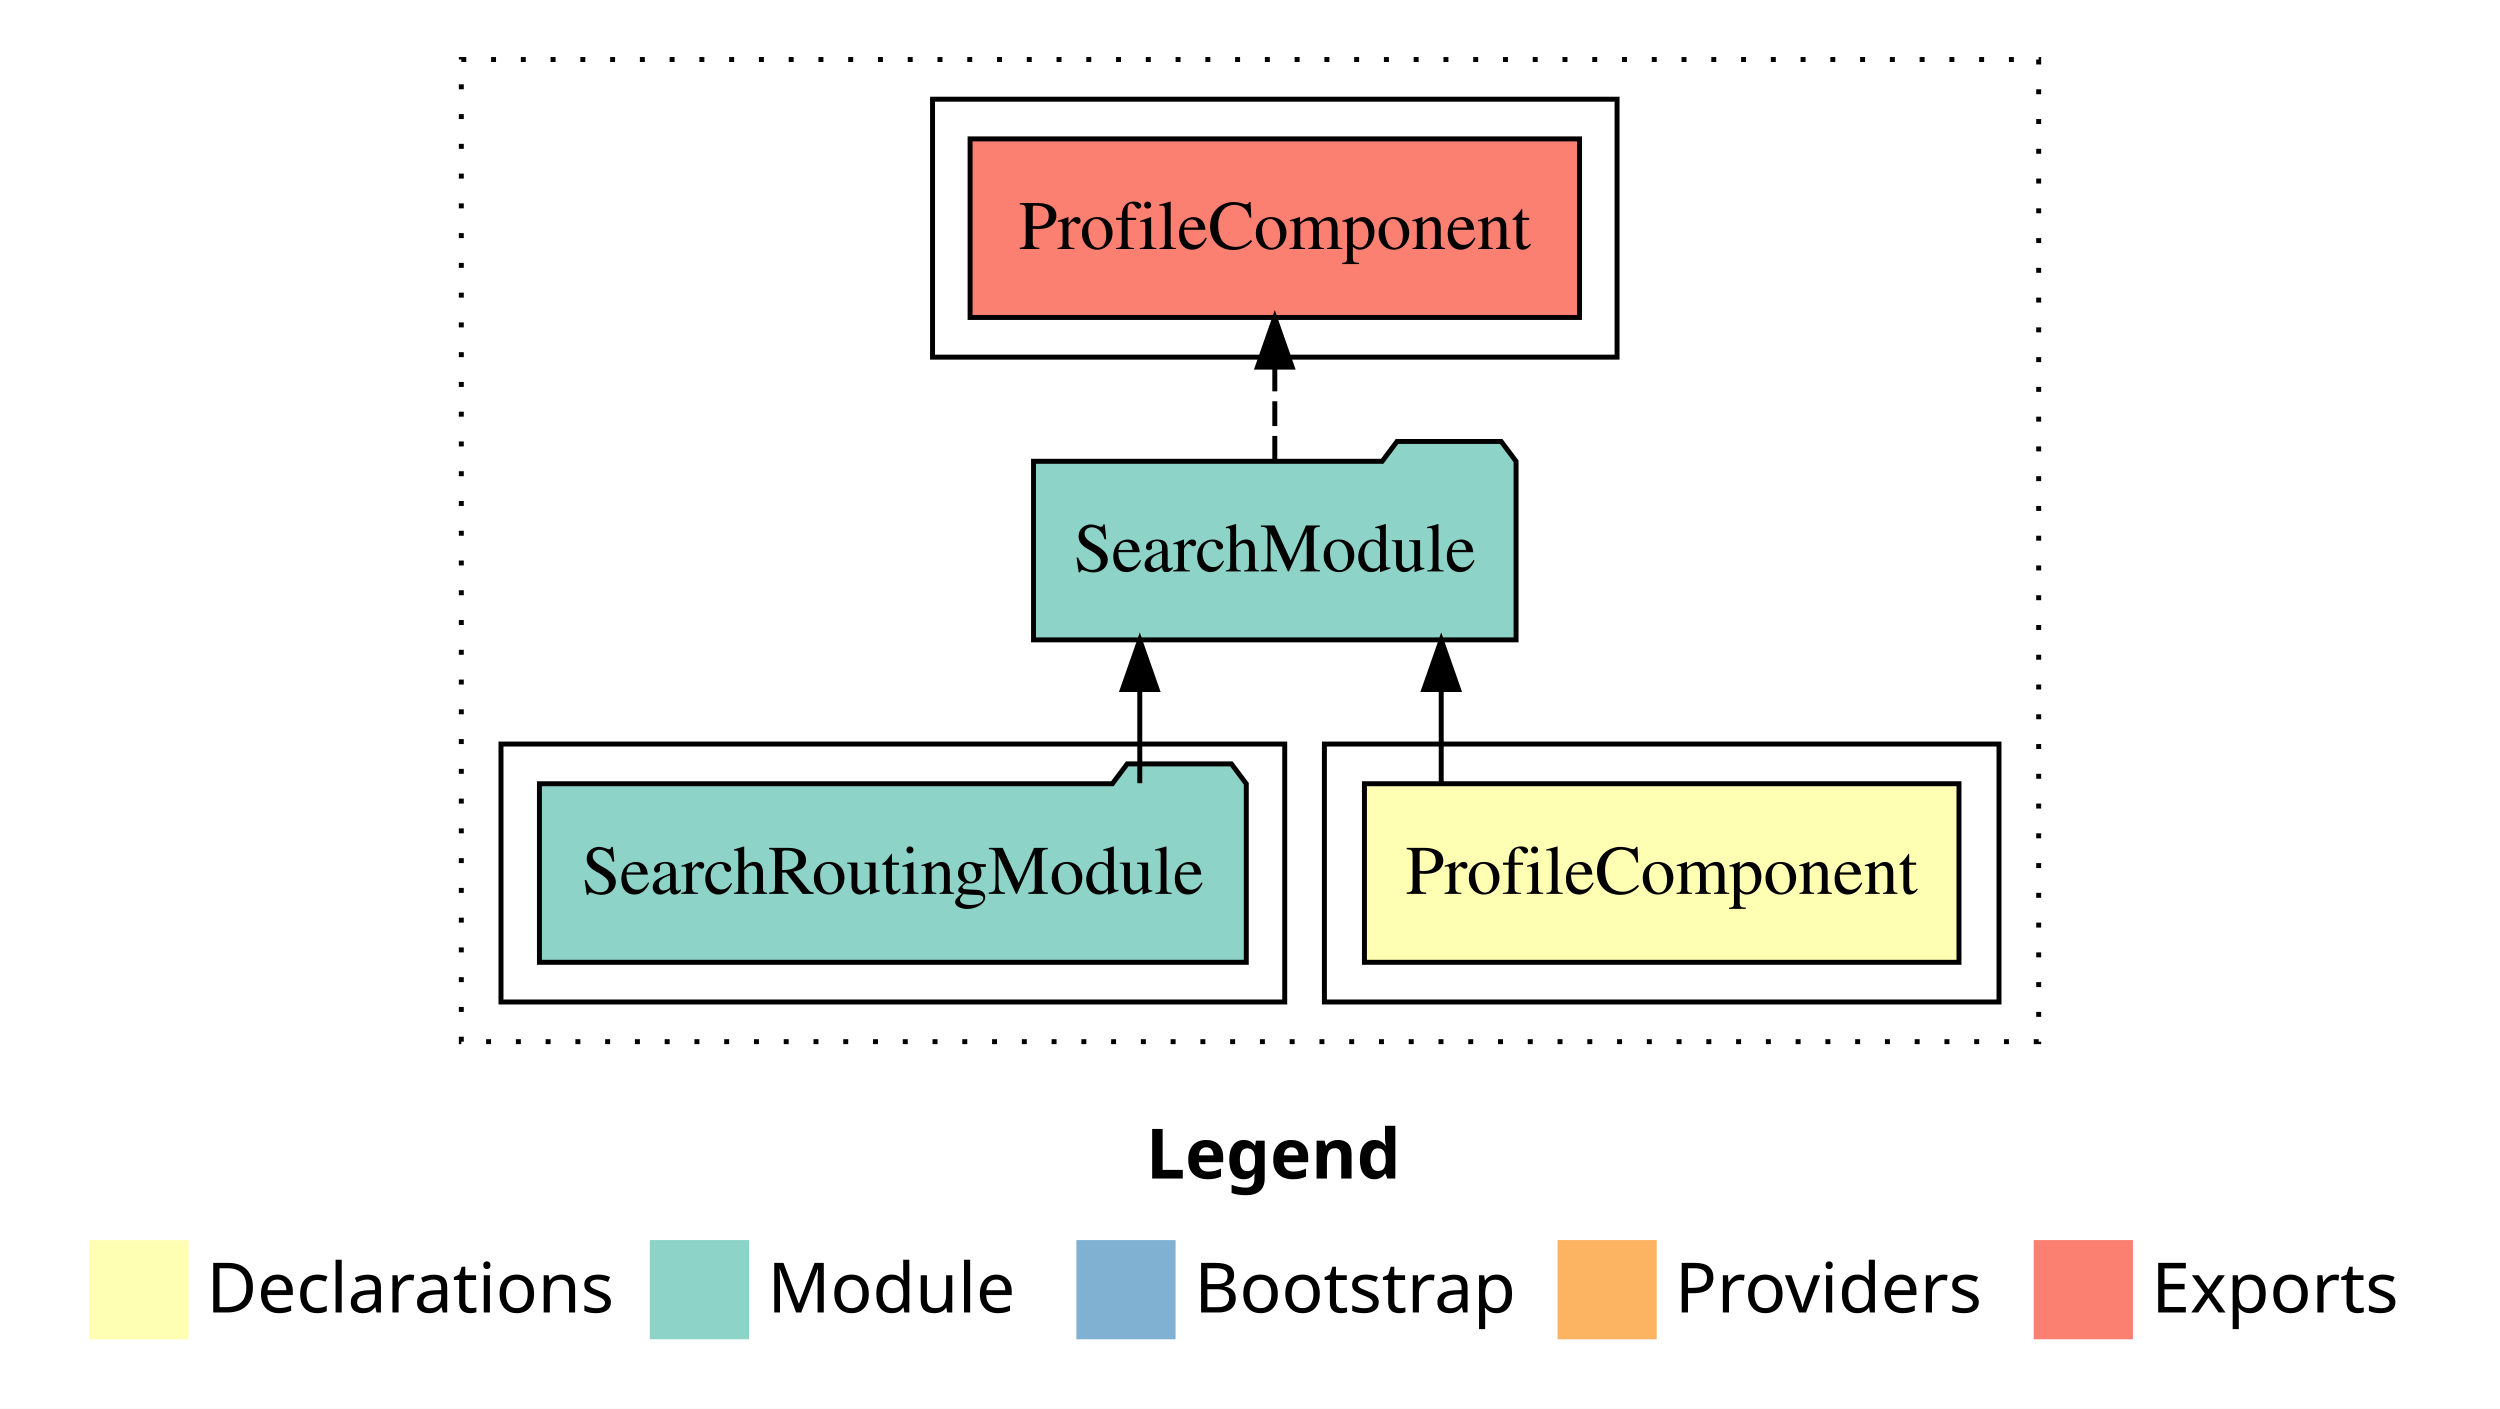
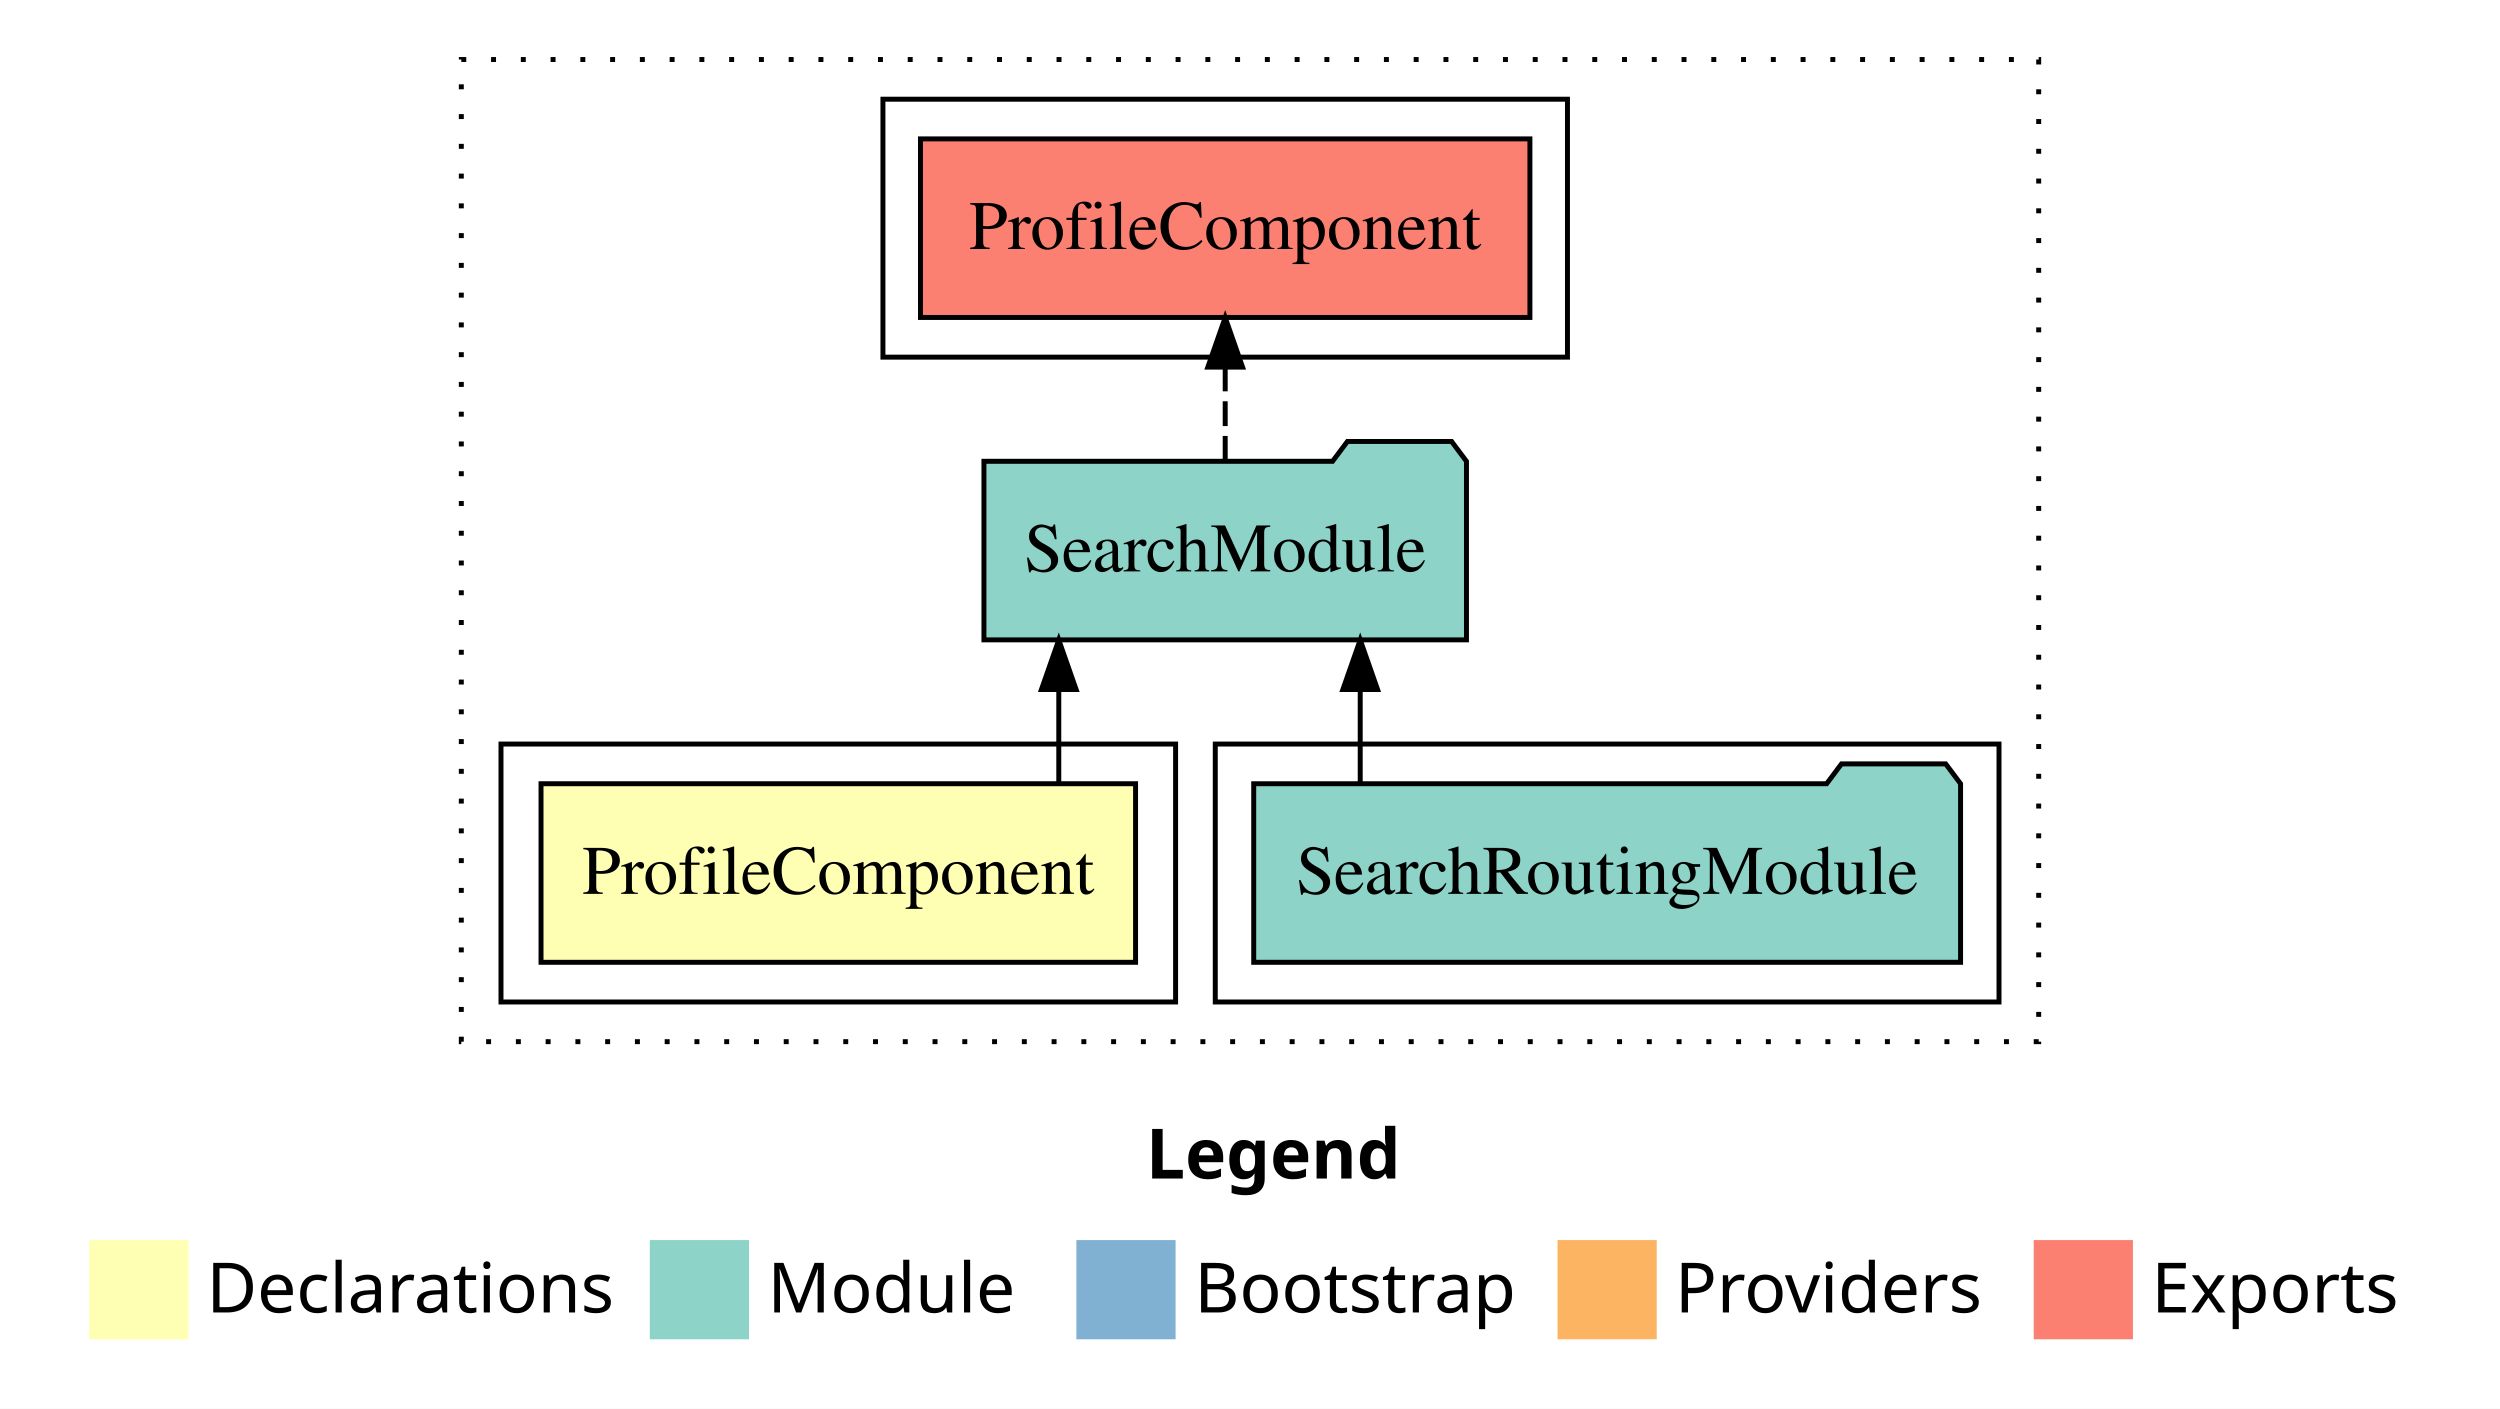
<svg xmlns="http://www.w3.org/2000/svg" width="504pt" height="284pt" viewBox="0.00 0.00 504.00 284.00">
  <g id="graph0" class="graph" transform="scale(1 1) rotate(0) translate(4 280)">
    <polygon fill="white" stroke="transparent" points="-4,4 -4,-280 500,-280 500,4 -4,4" />
    <text text-anchor="start" x="227.01" y="-42.4" font-family="sans-serif" font-weight="bold" font-size="14.00">Legend</text>
    <polygon fill="#ffffb3" stroke="transparent" points="14,-10 14,-30 34,-30 34,-10 14,-10" />
    <text text-anchor="start" x="37.63" y="-15.4" font-family="sans-serif" font-size="14.00">  Declarations</text>
    <polygon fill="#8dd3c7" stroke="transparent" points="127,-10 127,-30 147,-30 147,-10 127,-10" />
    <text text-anchor="start" x="150.73" y="-15.4" font-family="sans-serif" font-size="14.00">  Module</text>
    <polygon fill="#80b1d3" stroke="transparent" points="213,-10 213,-30 233,-30 233,-10 213,-10" />
    <text text-anchor="start" x="236.78" y="-15.4" font-family="sans-serif" font-size="14.00">  Bootstrap</text>
    <polygon fill="#fdb462" stroke="transparent" points="310,-10 310,-30 330,-30 330,-10 310,-10" />
    <text text-anchor="start" x="333.67" y="-15.4" font-family="sans-serif" font-size="14.00">  Providers</text>
    <polygon fill="#fb8072" stroke="transparent" points="406,-10 406,-30 426,-30 426,-10 406,-10" />
    <text text-anchor="start" x="429.73" y="-15.4" font-family="sans-serif" font-size="14.00">  Exports</text>
    <g id="clust1" class="cluster">
      <polygon fill="none" stroke="black" stroke-dasharray="1,5" points="89,-70 89,-268 407,-268 407,-70 89,-70" />
    </g>
+     <g id="clust4" class="cluster">
+       <polygon fill="none" stroke="black" points="241,-78 241,-130 399,-130 399,-78 241,-78" />
+     </g>
    <g id="clust2" class="cluster">
-       <polygon fill="none" stroke="black" points="263,-78 263,-130 399,-130 399,-78 263,-78" />
-     </g>
-     <g id="clust4" class="cluster">
-       <polygon fill="none" stroke="black" points="97,-78 97,-130 255,-130 255,-78 97,-78" />
+       <polygon fill="none" stroke="black" points="97,-78 97,-130 233,-130 233,-78 97,-78" />
    </g>
    <g id="clust5" class="cluster">
-       <polygon fill="none" stroke="black" points="184,-208 184,-260 322,-260 322,-208 184,-208" />
+       <polygon fill="none" stroke="black" points="174,-208 174,-260 312,-260 312,-208 174,-208" />
    </g>
    <g id="node1" class="node">
-       <polygon fill="#ffffb3" stroke="black" points="390.93,-122 271.07,-122 271.07,-86 390.93,-86 390.93,-122" />
-       <text text-anchor="middle" x="331" y="-99.8" font-family="Times,serif" font-size="14.00">ProfileComponent</text>
+       <polygon fill="#ffffb3" stroke="black" points="224.93,-122 105.07,-122 105.07,-86 224.93,-86 224.93,-122" />
+       <text text-anchor="middle" x="165" y="-99.8" font-family="Times,serif" font-size="14.00">ProfileComponent</text>
    </g>
    <g id="node2" class="node">
-       <polygon fill="#8dd3c7" stroke="black" points="301.64,-187 298.64,-191 277.64,-191 274.64,-187 204.36,-187 204.36,-151 301.64,-151 301.64,-187" />
-       <text text-anchor="middle" x="253" y="-164.8" font-family="Times,serif" font-size="14.00">SearchModule</text>
+       <polygon fill="#8dd3c7" stroke="black" points="291.64,-187 288.64,-191 267.64,-191 264.64,-187 194.36,-187 194.36,-151 291.64,-151 291.64,-187" />
+       <text text-anchor="middle" x="243" y="-164.8" font-family="Times,serif" font-size="14.00">SearchModule</text>
    </g>
    <g id="edge1" class="edge">
-       <path fill="none" stroke="black" d="M286.55,-122.11C286.55,-122.11 286.55,-140.99 286.55,-140.99" />
-       <polygon fill="black" stroke="black" points="283.05,-140.99 286.55,-150.99 290.05,-140.99 283.05,-140.99" />
+       <path fill="none" stroke="black" d="M209.45,-122.11C209.45,-122.11 209.45,-140.99 209.45,-140.99" />
+       <polygon fill="black" stroke="black" points="205.95,-140.99 209.45,-150.99 212.95,-140.99 205.95,-140.99" />
    </g>
    <g id="node4" class="node">
-       <polygon fill="#fb8072" stroke="black" points="314.43,-252 191.57,-252 191.57,-216 314.43,-216 314.43,-252" />
-       <text text-anchor="middle" x="253" y="-229.8" font-family="Times,serif" font-size="14.00">ProfileComponent </text>
+       <polygon fill="#fb8072" stroke="black" points="304.43,-252 181.57,-252 181.57,-216 304.43,-216 304.43,-252" />
+       <text text-anchor="middle" x="243" y="-229.8" font-family="Times,serif" font-size="14.00">ProfileComponent </text>
    </g>
    <g id="edge3" class="edge">
-       <path fill="none" stroke="black" stroke-dasharray="5,2" d="M253,-187.11C253,-187.11 253,-205.99 253,-205.99" />
-       <polygon fill="black" stroke="black" points="249.5,-205.99 253,-215.99 256.5,-205.99 249.5,-205.99" />
+       <path fill="none" stroke="black" stroke-dasharray="5,2" d="M243,-187.11C243,-187.11 243,-205.99 243,-205.99" />
+       <polygon fill="black" stroke="black" points="239.5,-205.99 243,-215.99 246.5,-205.99 239.5,-205.99" />
    </g>
    <g id="node3" class="node">
-       <polygon fill="#8dd3c7" stroke="black" points="247.25,-122 244.25,-126 223.25,-126 220.25,-122 104.75,-122 104.75,-86 247.25,-86 247.25,-122" />
-       <text text-anchor="middle" x="176" y="-99.8" font-family="Times,serif" font-size="14.00">SearchRoutingModule</text>
+       <polygon fill="#8dd3c7" stroke="black" points="391.25,-122 388.25,-126 367.25,-126 364.25,-122 248.75,-122 248.75,-86 391.25,-86 391.25,-122" />
+       <text text-anchor="middle" x="320" y="-99.8" font-family="Times,serif" font-size="14.00">SearchRoutingModule</text>
    </g>
    <g id="edge2" class="edge">
-       <path fill="none" stroke="black" d="M225.78,-122.11C225.78,-122.11 225.78,-140.99 225.78,-140.99" />
-       <polygon fill="black" stroke="black" points="222.28,-140.99 225.78,-150.99 229.28,-140.99 222.28,-140.99" />
+       <path fill="none" stroke="black" d="M270.22,-122.11C270.22,-122.11 270.22,-140.99 270.22,-140.99" />
+       <polygon fill="black" stroke="black" points="266.72,-140.99 270.22,-150.99 273.72,-140.99 266.72,-140.99" />
    </g>
  </g>
</svg>
